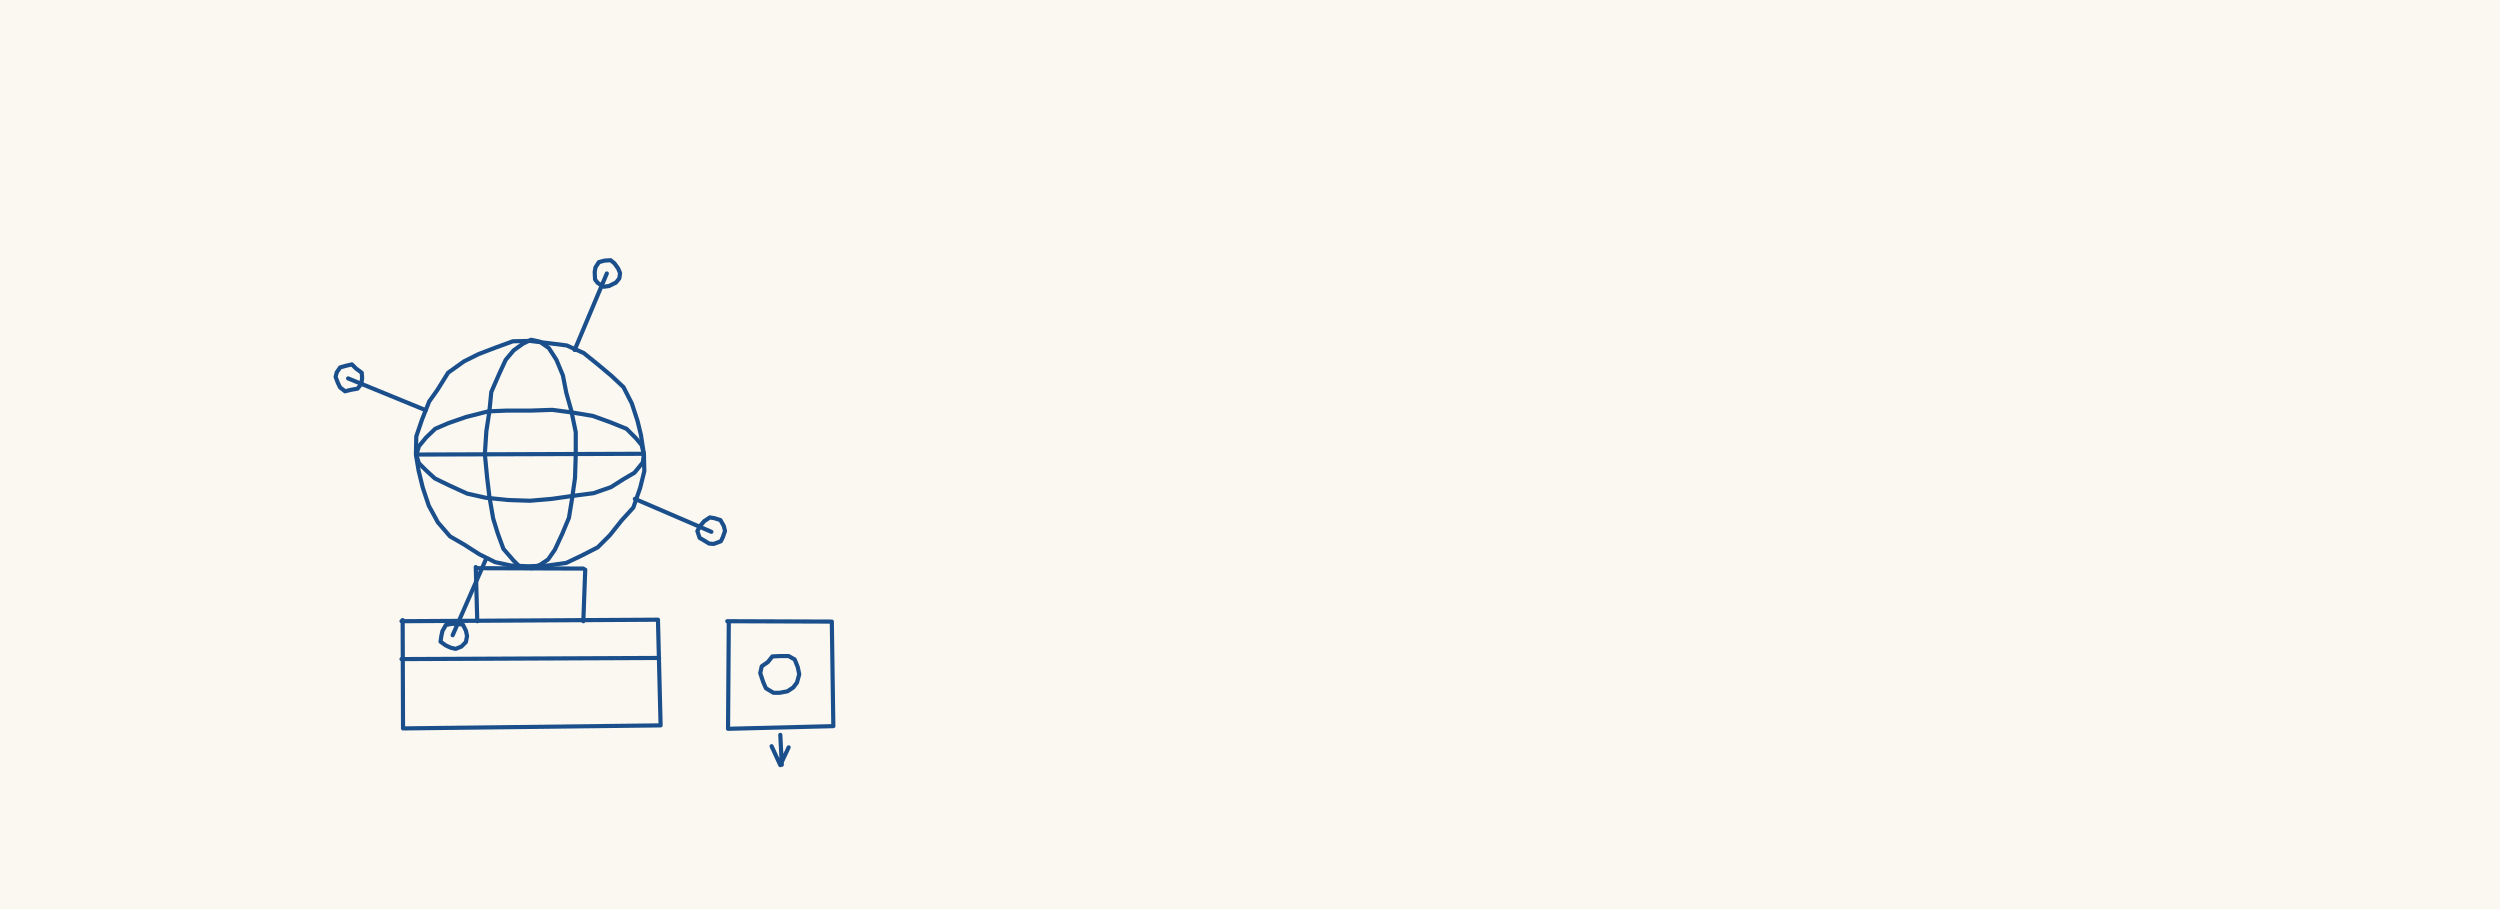
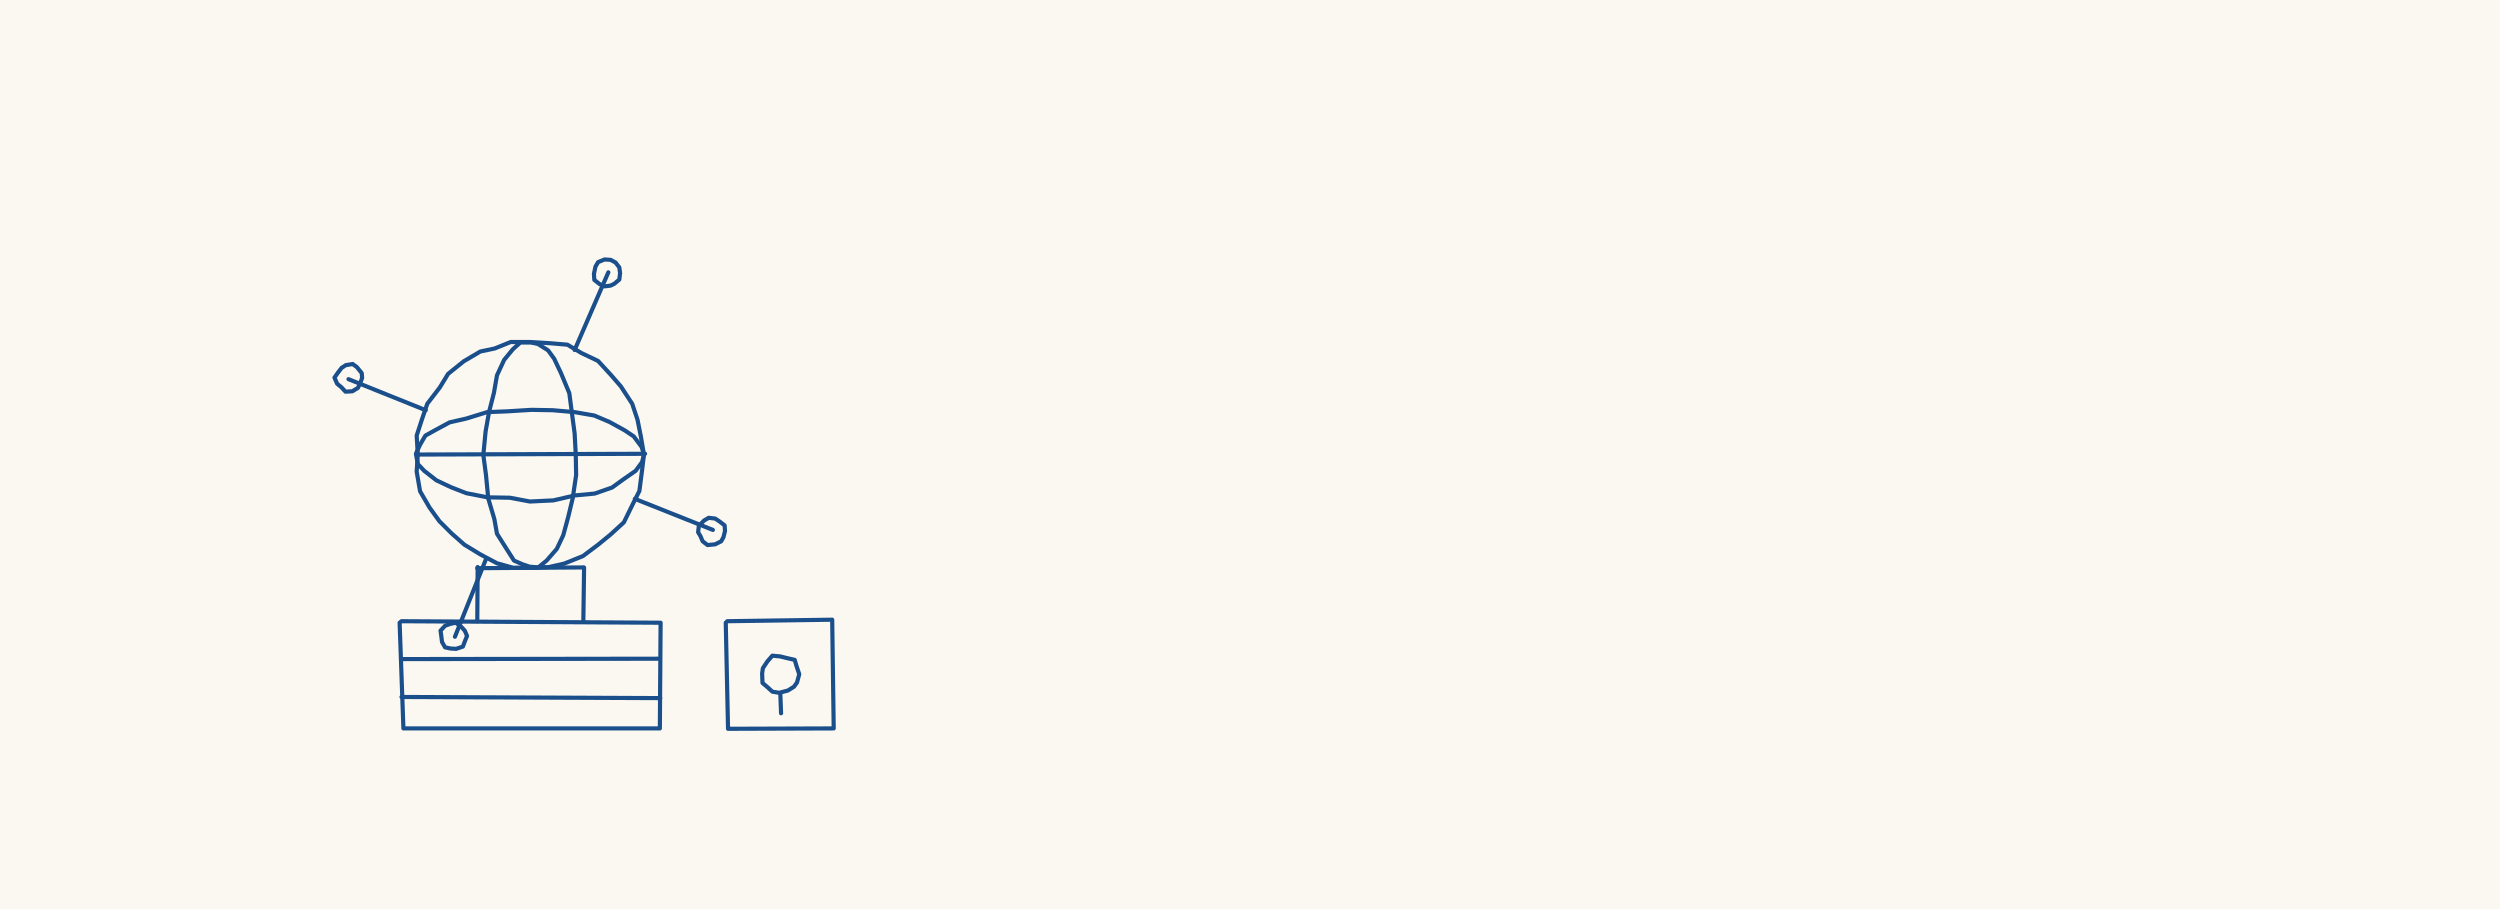
<svg xmlns="http://www.w3.org/2000/svg" viewBox="0 0 660 240" role="img" aria-label="ボールペン画: handson-04-linux-network-investigation">
  <rect width="660" height="240" fill="#fbf8f2" />
  <g stroke="#1a4f8b" stroke-width="1.1" fill="none" stroke-linecap="round" stroke-linejoin="round">
-     <path d="M 170.0 120.0 L 170.1 124.4 L 169.0 128.8 L 167.2 134.0 L 164.1 137.4 L 161.0 141.3 L 157.8 144.5 L 153.5 146.7 L 149.5 148.6 L 144.6 149.3 L 139.5 149.5 L 134.9 149.3 L 130.7 148.4 L 126.5 146.3 L 122.6 143.8 L 118.8 141.6 L 115.6 137.9 L 113.2 133.5 L 111.6 128.7 L 110.5 124.2 L 109.8 120.0 L 109.9 115.2 L 111.4 110.8 L 113.3 106.0 L 115.5 102.9 L 118.3 98.4 L 122.5 95.4 L 126.3 93.5 L 131.0 91.7 L 135.4 90.1 L 139.9 90.0 L 144.9 90.6 L 149.6 91.2 L 154.1 93.2 L 157.7 96.1 L 161.4 99.2 L 164.6 102.2 L 166.8 106.5 L 168.3 111.1 L 169.2 114.8 Z" />
-     <path d="M 170.0 120.0 L 169.7 122.1 L 167.5 124.8 L 164.6 126.5 L 161.3 128.6 L 156.7 130.2 L 151.3 130.9 L 145.7 131.7 L 139.9 132.2 L 134.1 132.0 L 128.2 131.4 L 123.3 130.3 L 118.5 128.1 L 114.8 126.3 L 112.5 124.2 L 110.6 122.3 L 109.9 120.1 L 110.6 117.8 L 112.5 115.5 L 114.9 113.2 L 118.4 111.7 L 123.0 110.1 L 128.9 108.6 L 133.7 108.4 L 140.0 108.4 L 145.8 108.2 L 151.1 108.9 L 156.5 109.8 L 161.2 111.5 L 165.4 113.2 L 167.9 115.7 L 169.4 117.5 Z" />
-     <path d="M 152.0 120.0 L 151.8 126.2 L 151.0 131.8 L 150.2 136.7 L 148.4 141.0 L 146.5 145.1 L 144.7 147.7 L 142.6 149.1 L 140.4 150.0 L 137.3 149.7 L 135.5 147.9 L 132.9 144.9 L 131.4 140.8 L 130.2 136.9 L 129.2 131.1 L 128.6 126.1 L 128.0 119.9 L 128.4 113.8 L 129.2 108.6 L 129.7 103.5 L 131.7 98.9 L 133.5 95.0 L 135.6 92.5 L 138.1 90.7 L 140.2 89.7 L 142.5 90.2 L 144.9 91.9 L 146.9 95.0 L 148.6 99.1 L 149.5 103.7 L 150.8 108.3 L 152.0 114.1 Z" />
-     <path d="M 110.0 120.0 L 169.7 119.8" />
-     <path d="M 167.6 131.7 L 187.8 140.4" />
-     <path d="M 191.4 140.2 L 190.8 141.9 L 190.3 142.9 L 188.4 143.6 L 187.2 143.5 L 185.9 142.7 L 184.7 142.0 L 184.1 140.2 L 184.8 138.9 L 185.9 137.6 L 187.4 136.6 L 188.6 136.8 L 190.2 137.3 L 191.1 138.9 Z" />
-     <path d="M 128.3 147.6 L 119.5 167.7" />
-     <path d="M 123.3 167.9 L 123.0 169.5 L 121.8 170.7 L 120.3 171.3 L 119.0 171.0 L 117.7 170.4 L 116.3 169.4 L 116.5 168.0 L 116.8 166.6 L 117.7 165.0 L 119.2 164.7 L 120.5 164.7 L 122.2 164.9 L 123.0 166.5 Z" />
-     <path d="M 112.4 108.3 L 91.9 99.9" />
-     <path d="M 95.6 99.8 L 95.4 101.3 L 94.4 102.6 L 92.7 102.9 L 91.1 103.3 L 89.8 102.3 L 89.2 101.1 L 88.6 99.5 L 88.9 98.3 L 89.8 97.0 L 91.2 96.6 L 92.9 96.2 L 94.0 97.3 L 95.5 98.4 Z" />
-     <path d="M 151.7 92.4 L 160.2 72.2" />
-     <path d="M 163.7 72.1 L 163.5 73.5 L 162.6 74.6 L 160.8 75.5 L 159.4 75.7 L 157.8 74.7 L 157.1 73.8 L 157.0 71.8 L 157.2 70.6 L 158.1 69.2 L 159.6 68.8 L 161.2 68.7 L 162.2 69.5 L 163.2 70.9 Z" />
-     <path d="M 106.0 164.0 L 173.7 163.6 L 174.4 191.5 L 106.4 192.3 L 106.3 163.7 Z" />
-     <path d="M 126.0 164.0 L 125.6 149.7" />
-     <path d="M 154.0 164.0 L 154.5 150.4" />
-     <path d="M 126.0 150.0 L 154.0 150.1" />
-     <path d="M 106.0 174.0 L 174.0 173.7" />
-     <path d="M 192.0 164.0 L 219.6 164.1 L 220.0 191.7 L 192.2 192.4 L 192.4 164.4 Z" />
-     <path d="M 211.0 178.0 L 210.4 180.2 L 209.4 181.5 L 207.9 182.5 L 205.8 182.9 L 204.2 182.9 L 202.2 181.7 L 201.5 180.1 L 200.7 177.7 L 201.1 175.9 L 202.7 174.8 L 203.9 173.3 L 206.0 173.2 L 208.2 173.2 L 209.8 174.1 L 210.6 176.1 Z" />
-     <path d="M 206.0 194.0 L 206.4 201.9 M 206.0 202.0 L 203.7 197.0 M 206.0 202.0 L 208.2 197.3" />
+     <path d="M 170.0 120.0 L 169.5 124.2 L 168.8 129.6 L 167.0 133.2 L 164.7 137.9 L 161.2 141.1 L 157.9 143.8 L 153.9 146.8 L 148.9 148.8 L 144.9 149.7 L 140.2 149.9 L 135.5 149.9 L 131.2 148.7 L 126.7 146.3 L 122.6 143.8 L 119.2 140.8 L 116.0 137.6 L 113.4 134.0 L 110.9 129.7 L 110.0 124.5 L 110.3 120.0 L 110.0 115.0 L 111.3 111.0 L 112.8 106.6 L 116.1 102.3 L 118.3 98.7 L 122.4 95.4 L 126.8 92.8 L 130.6 92.0 L 134.8 90.3 L 140.1 90.3 L 145.1 90.6 L 149.8 91.0 L 153.5 93.2 L 157.9 95.3 L 161.3 99.0 L 163.9 102.0 L 166.9 106.6 L 168.3 110.8 L 169.2 115.3 Z" />
+     <path d="M 170.0 120.0 L 169.5 122.0 L 167.8 124.3 L 164.5 126.6 L 161.6 128.7 L 157.0 130.3 L 151.7 130.8 L 146.1 132.1 L 139.9 132.4 L 134.6 131.4 L 128.7 131.3 L 123.1 130.2 L 119.0 128.6 L 115.2 126.8 L 112.0 124.3 L 110.3 122.5 L 109.8 119.8 L 110.9 117.4 L 112.3 115.0 L 115.0 113.5 L 118.7 111.5 L 123.1 110.5 L 128.6 108.8 L 133.8 108.6 L 140.3 108.2 L 145.9 108.3 L 151.7 108.8 L 156.9 109.7 L 160.9 111.4 L 164.9 113.6 L 167.3 115.2 L 169.4 118.0 Z" />
+     <path d="M 152.0 120.0 L 152.1 125.4 L 151.2 131.5 L 150.0 136.5 L 148.7 141.3 L 147.0 144.9 L 144.3 148.0 L 142.1 149.8 L 139.8 149.6 L 138.0 149.0 L 135.7 148.0 L 133.6 144.7 L 131.2 140.9 L 130.5 137.0 L 128.9 131.6 L 128.3 125.4 L 127.6 120.1 L 128.2 113.9 L 129.1 108.8 L 130.4 103.7 L 131.2 99.1 L 133.1 95.0 L 135.4 92.2 L 137.4 90.4 L 140.1 90.4 L 142.0 90.8 L 144.7 92.5 L 146.3 94.7 L 148.1 98.5 L 150.3 103.8 L 150.9 108.4 L 151.7 114.4 Z" />
+     <path d="M 110.0 120.0 L 170.3 119.8" />
+     <path d="M 167.6 131.7 L 188.2 139.9" />
+     <path d="M 191.4 140.2 L 191.0 141.8 L 190.4 142.9 L 188.8 143.7 L 186.8 143.9 L 185.5 142.9 L 184.9 141.5 L 184.3 140.5 L 184.5 138.8 L 185.9 137.4 L 187.1 136.7 L 188.8 136.9 L 190.0 137.7 L 191.3 138.7 Z" />
+     <path d="M 128.3 147.6 L 120.1 168.1" />
+     <path d="M 123.3 167.9 L 122.8 169.1 L 122.2 170.7 L 120.4 171.3 L 118.9 171.2 L 117.5 170.9 L 116.7 169.5 L 116.5 167.9 L 116.3 166.5 L 117.5 165.2 L 118.9 164.7 L 120.3 164.4 L 121.7 165.4 L 122.7 166.5 Z" />
+     <path d="M 112.4 108.3 L 92.0 100.1" />
+     <path d="M 95.6 99.8 L 95.1 101.1 L 94.5 102.4 L 93.0 103.3 L 91.2 103.4 L 90.2 102.3 L 89.0 101.3 L 88.3 99.7 L 89.2 98.4 L 90.2 97.1 L 91.3 96.4 L 93.1 96.1 L 94.2 96.9 L 95.5 98.5 Z" />
+     <path d="M 151.7 92.4 L 160.6 71.9" />
+     <path d="M 163.7 72.1 L 163.5 73.8 L 162.2 74.9 L 161.2 75.4 L 159.6 75.6 L 158.3 75.0 L 156.9 73.9 L 156.8 72.3 L 157.2 70.4 L 157.9 69.2 L 159.6 68.5 L 161.2 68.6 L 162.5 69.3 L 163.5 70.6 Z" />
+     <path d="M 106.0 164.0 L 174.4 164.4 L 174.2 192.3 L 106.5 192.3 L 105.5 164.4 Z" />
+     <path d="M 126.0 164.0 L 126.1 149.7" />
+     <path d="M 154.0 164.0 L 154.2 149.9" />
+     <path d="M 126.0 150.0 L 154.1 149.8" />
+     <path d="M 106.0 174.0 L 173.8 173.9" />
+     <path d="M 106.0 184.0 L 174.3 184.3" />
+     <path d="M 192.0 164.0 L 219.7 163.6 L 220.1 192.3 L 192.2 192.4 L 191.6 164.4 Z" />
+     <path d="M 211.0 178.0 L 210.4 180.2 L 209.6 181.3 L 208.0 182.3 L 205.7 182.9 L 203.9 182.6 L 202.6 181.4 L 201.3 180.3 L 201.2 177.8 L 201.4 176.4 L 202.6 174.6 L 203.9 173.1 L 206.0 173.3 L 207.6 173.7 L 209.8 174.2 L 210.3 175.9 Z" />
+     <path d="M 206.0 183.0 L 206.2 188.3" />
  </g>
</svg>
